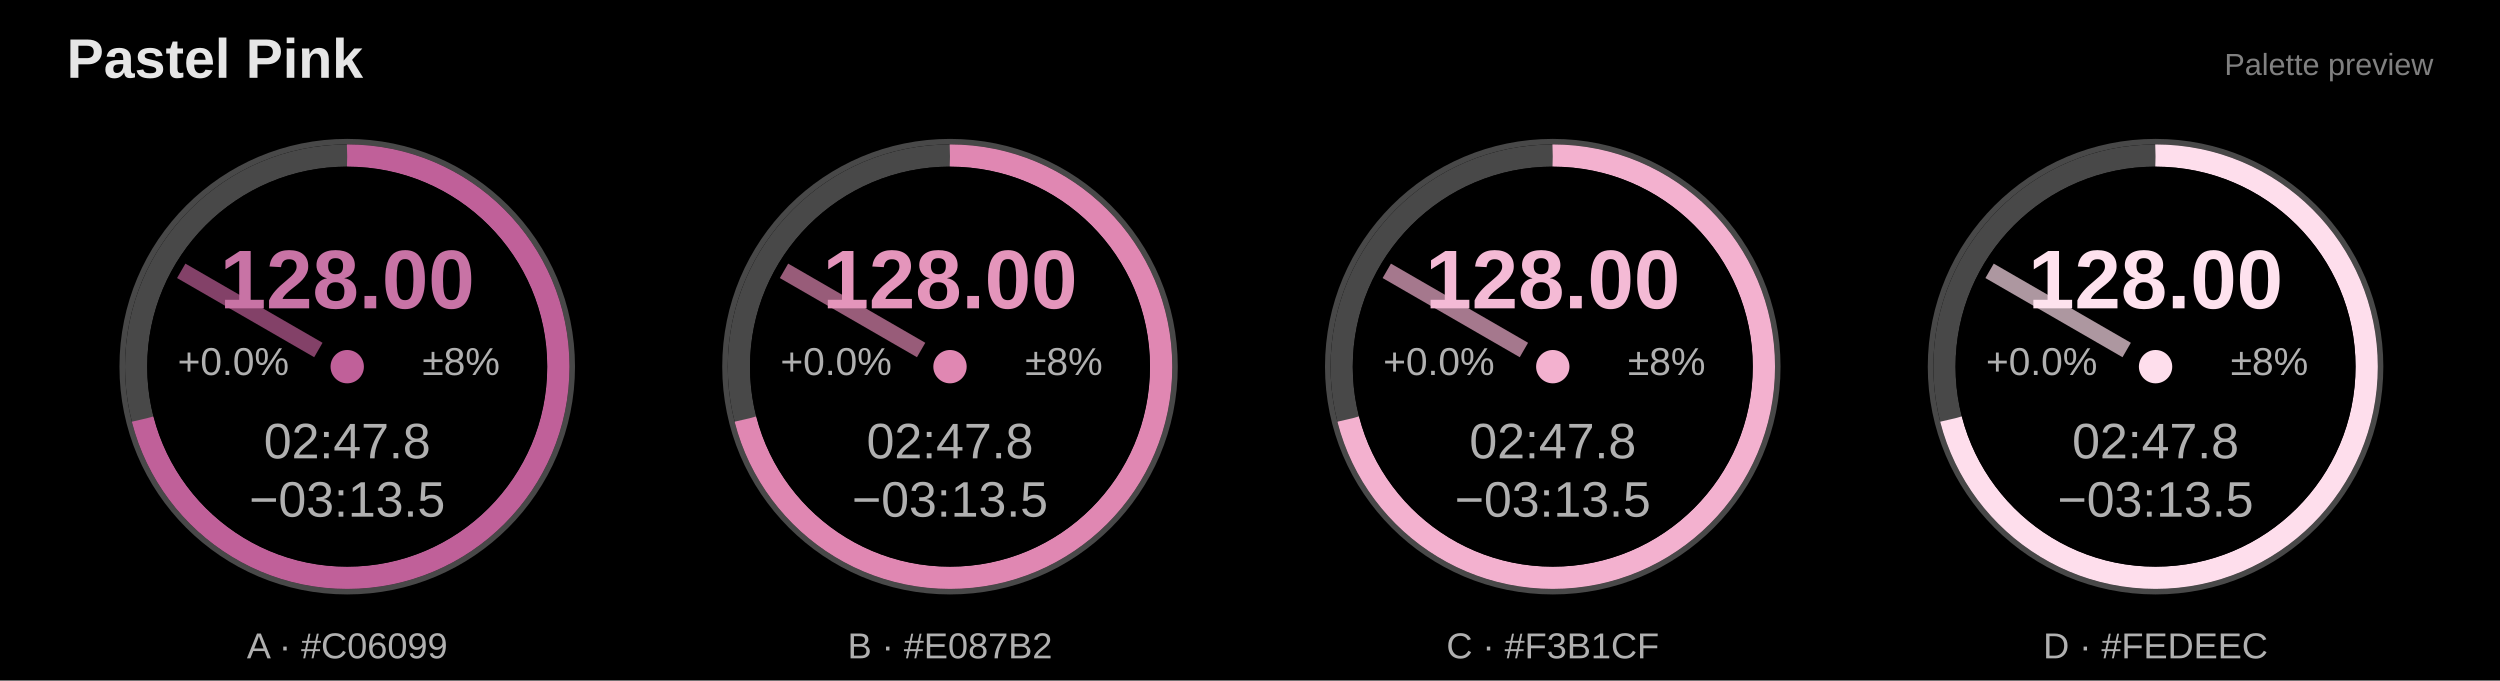
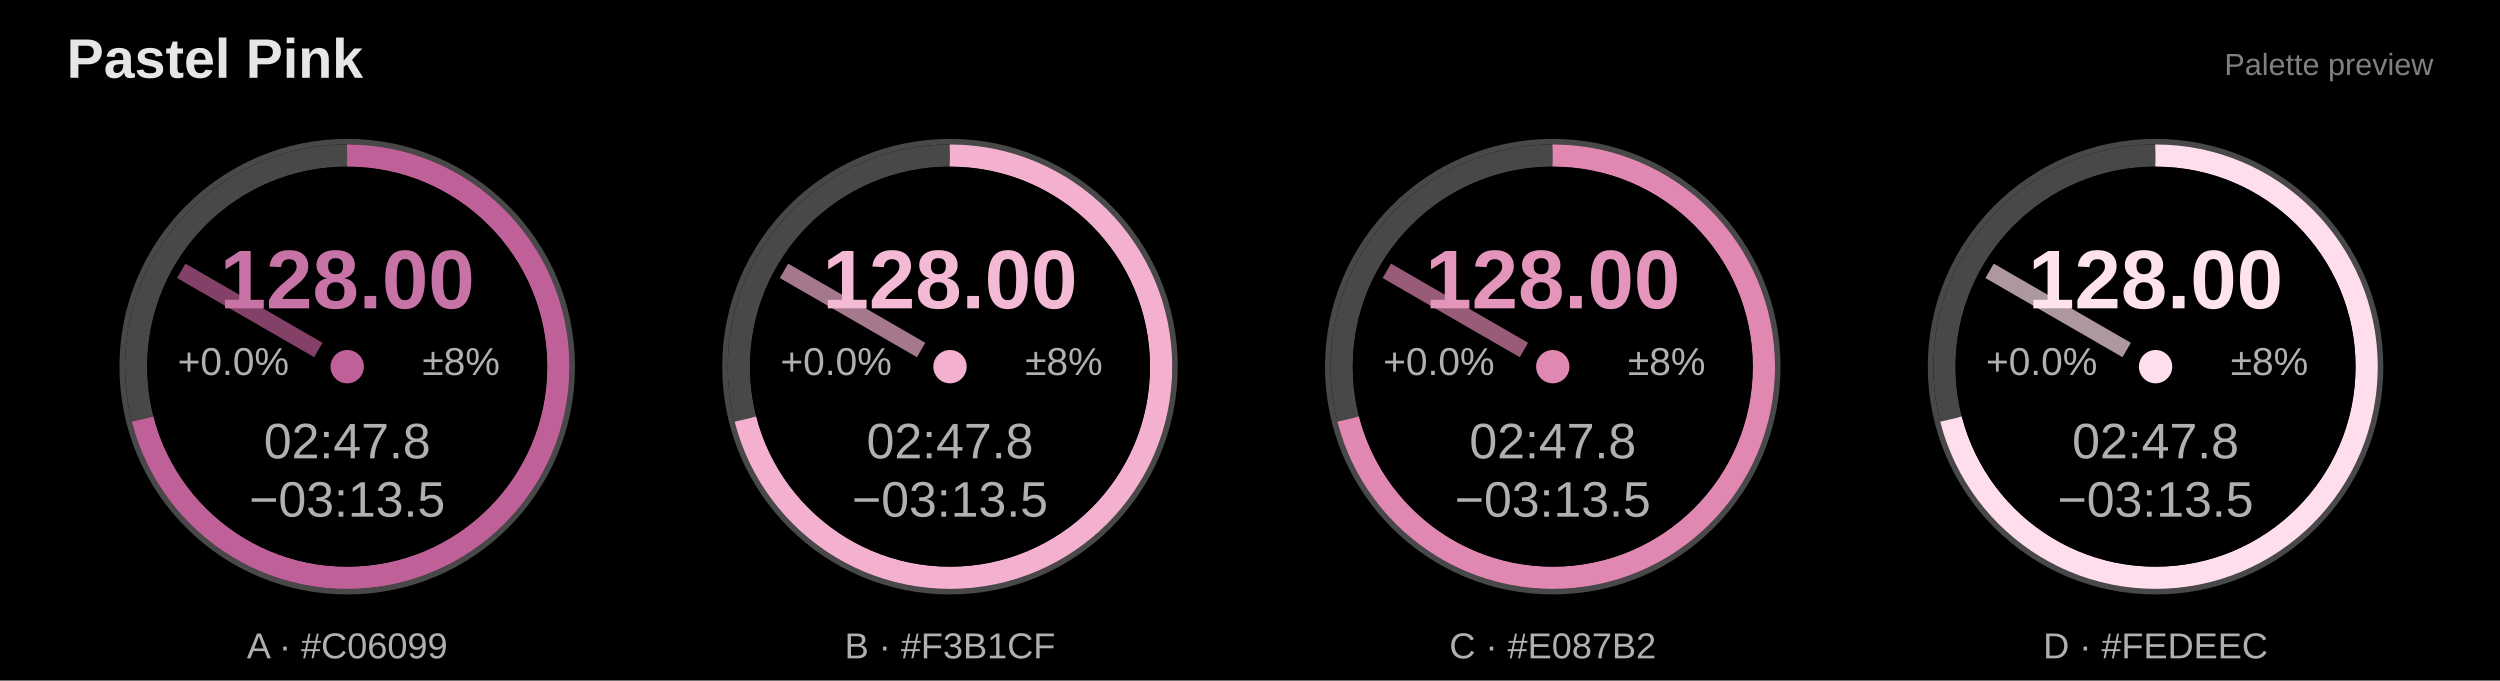
<svg xmlns="http://www.w3.org/2000/svg" width="900" height="245" viewBox="0 0 900 245" role="img" aria-labelledby="title desc">
  <style>text{font-family:Arial,Helvetica,sans-serif;font-variant-numeric:tabular-nums}</style>
  <rect width="900" height="245" fill="#000000" />
  <g transform="translate(0,0)">
    <text x="24" y="28" fill="#E6E6E6" font-size="20" text-anchor="start" font-weight="600">Pastel Pink</text>
    <text x="876" y="27" fill="#808080" font-size="11" text-anchor="end" font-weight="400">Palette preview</text>
    <g transform="translate(43,50)">
      <circle cx="82" cy="82" r="81" fill="#000000" stroke="#484848" stroke-width="2" />
      <circle cx="82" cy="82" r="76" fill="none" stroke="#484848" stroke-width="8" />
      <circle cx="82" cy="82" r="76" fill="none" stroke="#C06099" stroke-width="8" stroke-dasharray="339.041 138.481" transform="rotate(-90 82 82)" />
      <circle cx="82" cy="82" r="71.5" fill="#000000" stroke="#000000" />
      <rect x="79" y="13" width="6" height="57" fill="#834168" transform="rotate(-60 82 82)" />
      <circle cx="82" cy="82" r="6" fill="#C06099" />
      <text x="82" y="61" fill="#C873A5" font-size="30" text-anchor="middle" font-weight="700">128.00</text>
      <text x="41" y="85" fill="#B0B0B0" font-size="14" text-anchor="middle" font-weight="400">+0.0%</text>
      <text x="123" y="85" fill="#B0B0B0" font-size="14" text-anchor="middle" font-weight="400">±8%</text>
      <text x="82" y="115" fill="#B0B0B0" font-size="18" text-anchor="middle" font-weight="400">02:47.8</text>
      <text x="82" y="136" fill="#B0B0B0" font-size="18" text-anchor="middle" font-weight="400">−03:13.5</text>
      <text x="82" y="187" fill="#B0B0B0" font-size="13" text-anchor="middle" font-weight="400">A  ·  #C06099</text>
    </g>
    <g transform="translate(260,50)">
      <circle cx="82" cy="82" r="81" fill="#000000" stroke="#484848" stroke-width="2" />
      <circle cx="82" cy="82" r="76" fill="none" stroke="#484848" stroke-width="8" />
+       <circle cx="82" cy="82" r="76" fill="none" stroke="#F3B1CF" stroke-width="8" stroke-dasharray="339.041 138.481" transform="rotate(-90 82 82)" />
+       <circle cx="82" cy="82" r="71.5" fill="#000000" stroke="#000000" />
+       <rect x="79" y="13" width="6" height="57" fill="#A5788D" transform="rotate(-60 82 82)" />
+       <circle cx="82" cy="82" r="6" fill="#F3B1CF" />
+       <text x="82" y="61" fill="#F4BAD5" font-size="30" text-anchor="middle" font-weight="700">128.00</text>
+       <text x="41" y="85" fill="#B0B0B0" font-size="14" text-anchor="middle" font-weight="400">+0.0%</text>
+       <text x="123" y="85" fill="#B0B0B0" font-size="14" text-anchor="middle" font-weight="400">±8%</text>
+       <text x="82" y="115" fill="#B0B0B0" font-size="18" text-anchor="middle" font-weight="400">02:47.8</text>
+       <text x="82" y="136" fill="#B0B0B0" font-size="18" text-anchor="middle" font-weight="400">−03:13.5</text>
+       <text x="82" y="187" fill="#B0B0B0" font-size="13" text-anchor="middle" font-weight="400">B  ·  #F3B1CF</text>
+     </g>
+     <g transform="translate(477,50)">
+       <circle cx="82" cy="82" r="81" fill="#000000" stroke="#484848" stroke-width="2" />
+       <circle cx="82" cy="82" r="76" fill="none" stroke="#484848" stroke-width="8" />
      <circle cx="82" cy="82" r="76" fill="none" stroke="#E087B2" stroke-width="8" stroke-dasharray="339.041 138.481" transform="rotate(-90 82 82)" />
      <circle cx="82" cy="82" r="71.5" fill="#000000" stroke="#000000" />
      <rect x="79" y="13" width="6" height="57" fill="#985C79" transform="rotate(-60 82 82)" />
      <circle cx="82" cy="82" r="6" fill="#E087B2" />
      <text x="82" y="61" fill="#E495BB" font-size="30" text-anchor="middle" font-weight="700">128.00</text>
      <text x="41" y="85" fill="#B0B0B0" font-size="14" text-anchor="middle" font-weight="400">+0.0%</text>
      <text x="123" y="85" fill="#B0B0B0" font-size="14" text-anchor="middle" font-weight="400">±8%</text>
      <text x="82" y="115" fill="#B0B0B0" font-size="18" text-anchor="middle" font-weight="400">02:47.8</text>
      <text x="82" y="136" fill="#B0B0B0" font-size="18" text-anchor="middle" font-weight="400">−03:13.5</text>
-       <text x="82" y="187" fill="#B0B0B0" font-size="13" text-anchor="middle" font-weight="400">B  ·  #E087B2</text>
-     </g>
-     <g transform="translate(477,50)">
-       <circle cx="82" cy="82" r="81" fill="#000000" stroke="#484848" stroke-width="2" />
-       <circle cx="82" cy="82" r="76" fill="none" stroke="#484848" stroke-width="8" />
-       <circle cx="82" cy="82" r="76" fill="none" stroke="#F3B1CF" stroke-width="8" stroke-dasharray="339.041 138.481" transform="rotate(-90 82 82)" />
-       <circle cx="82" cy="82" r="71.5" fill="#000000" stroke="#000000" />
-       <rect x="79" y="13" width="6" height="57" fill="#A5788D" transform="rotate(-60 82 82)" />
-       <circle cx="82" cy="82" r="6" fill="#F3B1CF" />
-       <text x="82" y="61" fill="#F4BAD5" font-size="30" text-anchor="middle" font-weight="700">128.00</text>
-       <text x="41" y="85" fill="#B0B0B0" font-size="14" text-anchor="middle" font-weight="400">+0.0%</text>
-       <text x="123" y="85" fill="#B0B0B0" font-size="14" text-anchor="middle" font-weight="400">±8%</text>
-       <text x="82" y="115" fill="#B0B0B0" font-size="18" text-anchor="middle" font-weight="400">02:47.8</text>
-       <text x="82" y="136" fill="#B0B0B0" font-size="18" text-anchor="middle" font-weight="400">−03:13.5</text>
-       <text x="82" y="187" fill="#B0B0B0" font-size="13" text-anchor="middle" font-weight="400">C  ·  #F3B1CF</text>
+       <text x="82" y="187" fill="#B0B0B0" font-size="13" text-anchor="middle" font-weight="400">C  ·  #E087B2</text>
    </g>
    <g transform="translate(694,50)">
      <circle cx="82" cy="82" r="81" fill="#000000" stroke="#484848" stroke-width="2" />
      <circle cx="82" cy="82" r="76" fill="none" stroke="#484848" stroke-width="8" />
      <circle cx="82" cy="82" r="76" fill="none" stroke="#FEDEEC" stroke-width="8" stroke-dasharray="339.041 138.481" transform="rotate(-90 82 82)" />
      <circle cx="82" cy="82" r="71.5" fill="#000000" stroke="#000000" />
      <rect x="79" y="13" width="6" height="57" fill="#AD97A0" transform="rotate(-60 82 82)" />
      <circle cx="82" cy="82" r="6" fill="#FEDEEC" />
      <text x="82" y="61" fill="#FEE2EE" font-size="30" text-anchor="middle" font-weight="700">128.00</text>
      <text x="41" y="85" fill="#B0B0B0" font-size="14" text-anchor="middle" font-weight="400">+0.0%</text>
      <text x="123" y="85" fill="#B0B0B0" font-size="14" text-anchor="middle" font-weight="400">±8%</text>
      <text x="82" y="115" fill="#B0B0B0" font-size="18" text-anchor="middle" font-weight="400">02:47.8</text>
      <text x="82" y="136" fill="#B0B0B0" font-size="18" text-anchor="middle" font-weight="400">−03:13.5</text>
      <text x="82" y="187" fill="#B0B0B0" font-size="13" text-anchor="middle" font-weight="400">D  ·  #FEDEEC</text>
    </g>
  </g>
</svg>
